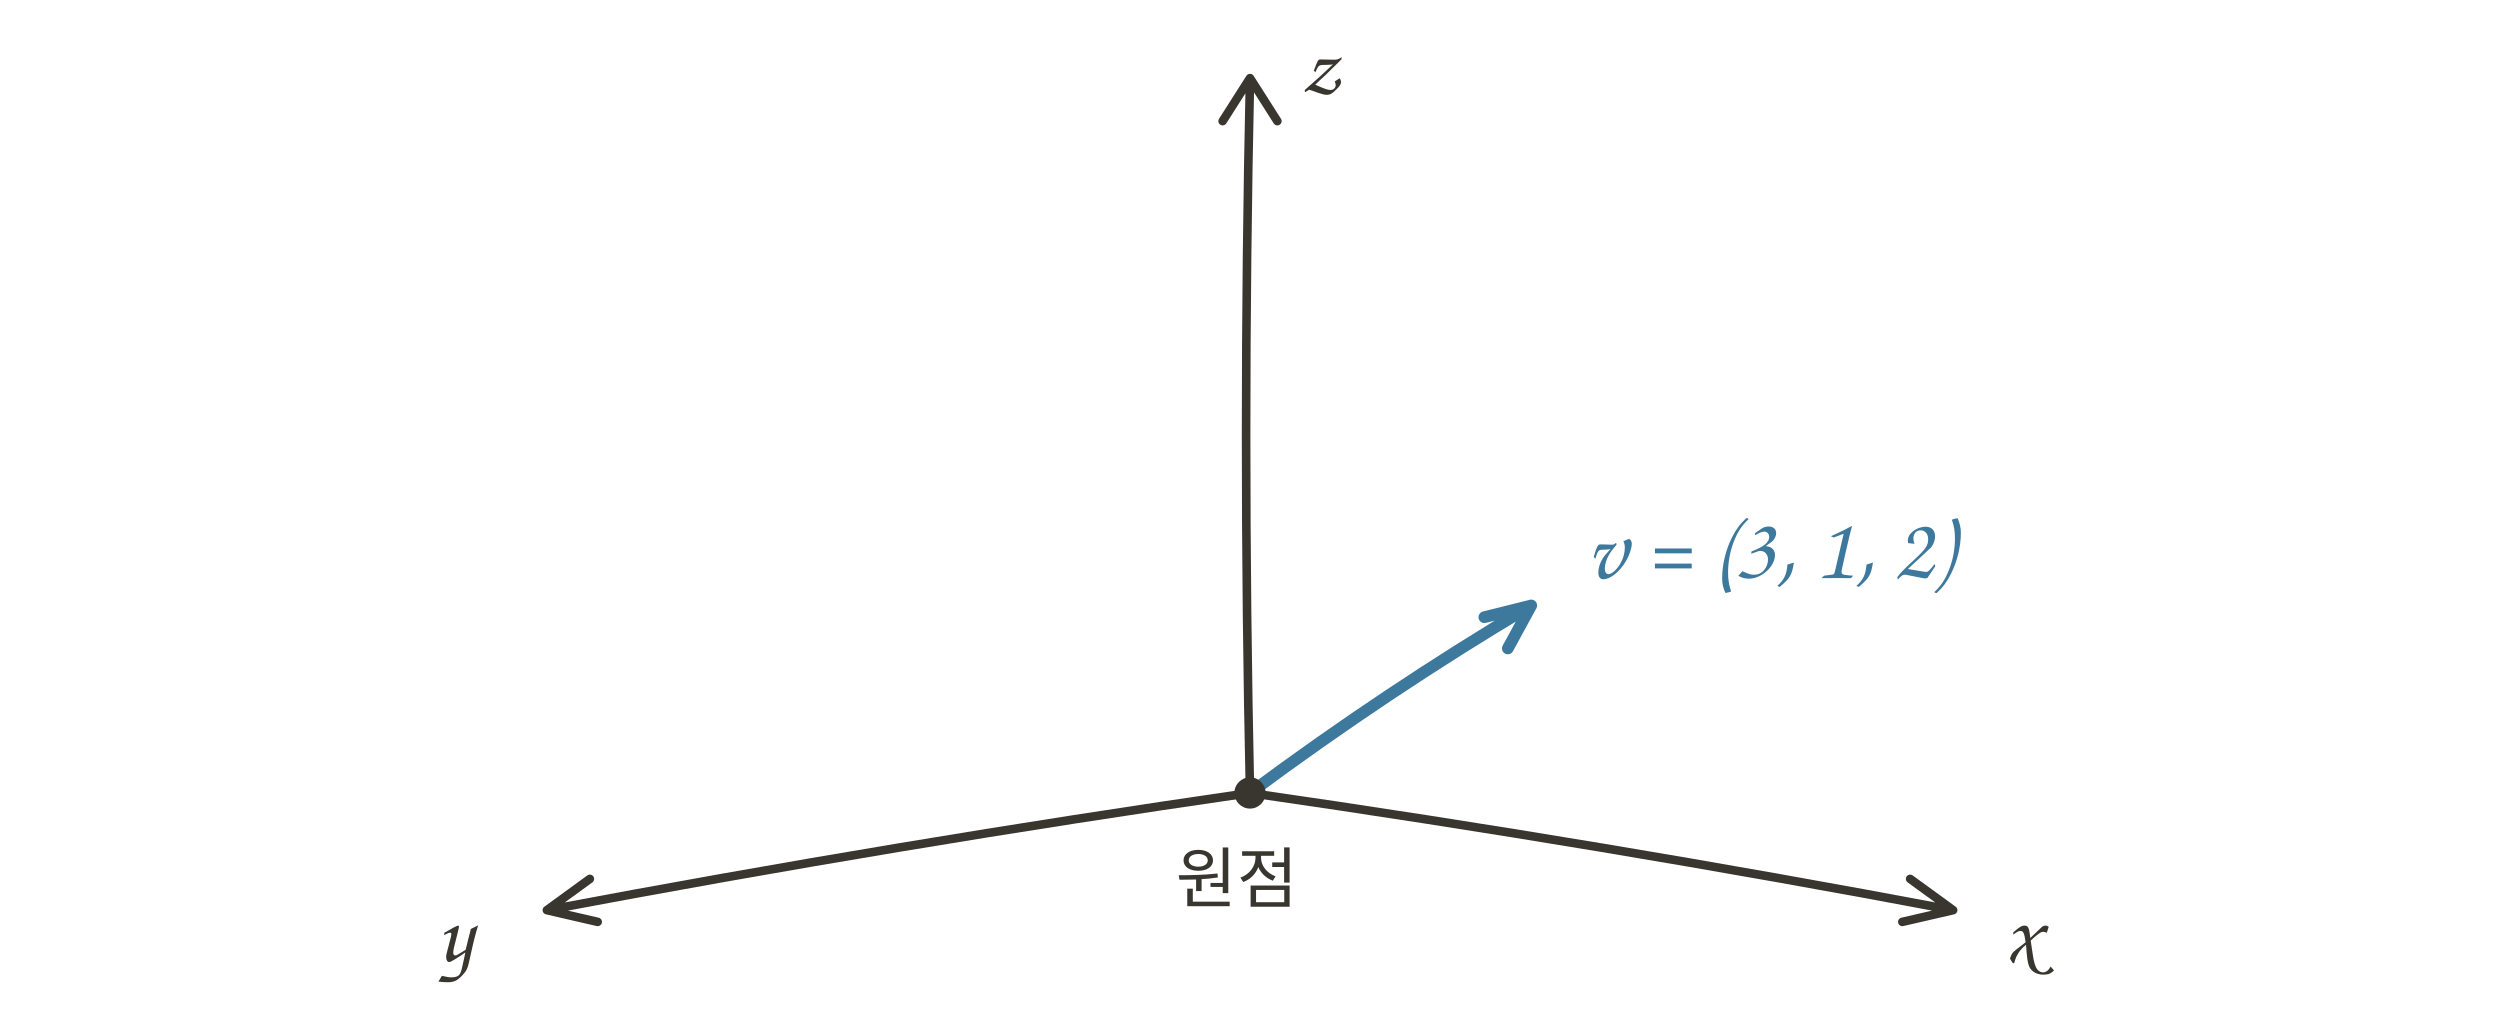
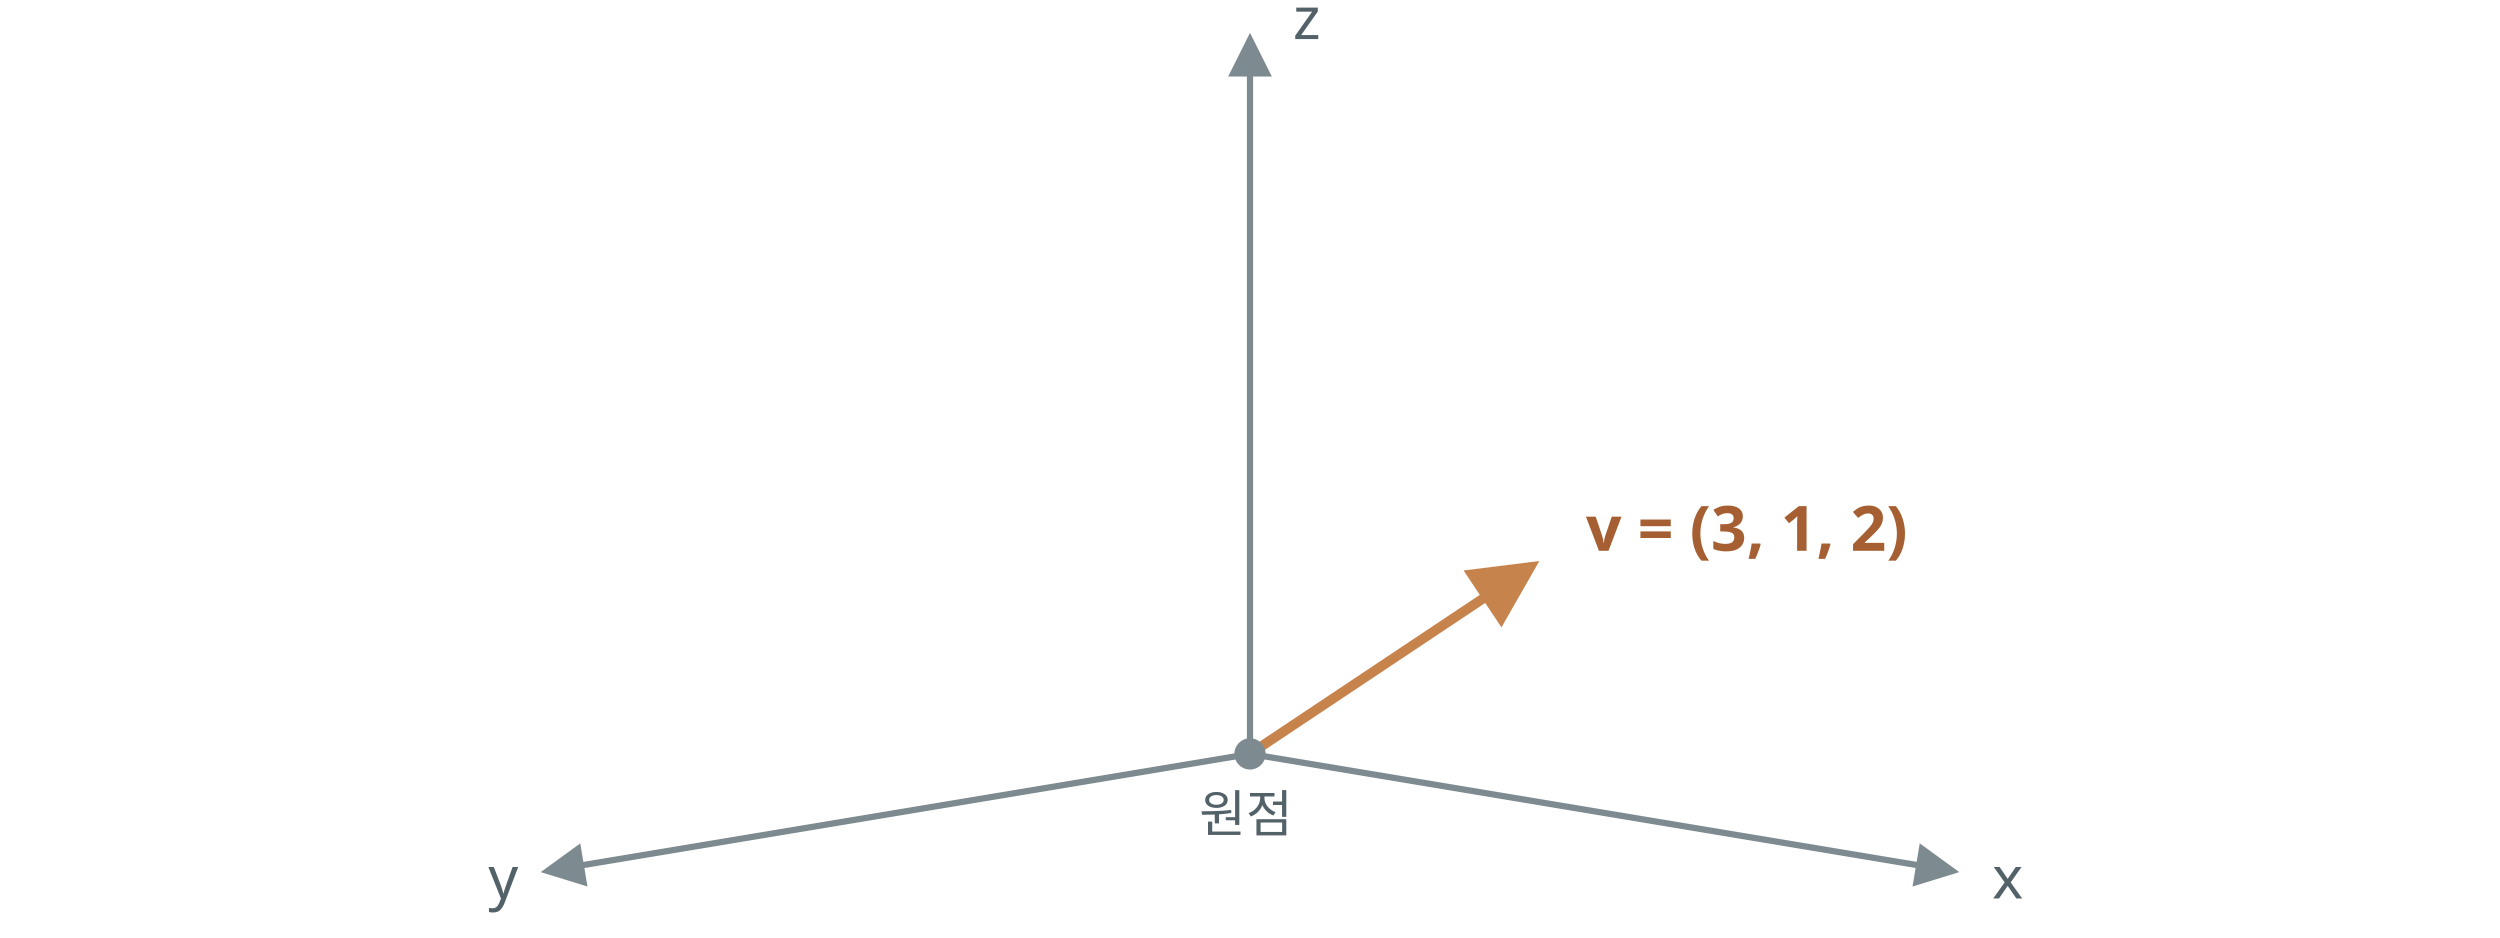
- <svg xmlns="http://www.w3.org/2000/svg" width="640" height="260" viewBox="0 35 640 260" fill="none" role="img" aria-labelledby="title desc">
-   <style>.ink{fill:none;stroke:#393630;stroke-width:2.2;stroke-linecap:round;stroke-linejoin:round}text{fill:#393630;font-family:'Chalkboard SE','Segoe Print','Apple SD Gothic Neo','Noto Sans KR','Malgun Gothic',cursive;font-size:22px}</style>
+ <svg xmlns="http://www.w3.org/2000/svg" width="640" height="240" viewBox="0 45 640 240" fill="none" role="img" aria-labelledby="title desc">
+   <defs>
+     <marker id="arrow-axis" markerWidth="8" markerHeight="8" refX="6" refY="3.5" orient="auto">
+       <path d="M0 0L7 3.5L0 7Z" fill="#7d8a90" />
+     </marker>
+     <marker id="arrow-vector" markerWidth="7" markerHeight="7" refX="6" refY="3.5" orient="auto">
+       <path d="M0 0L7 3.5L0 7Z" fill="#c7834c" />
+     </marker>
+   </defs>
  <g transform="translate(35 0)">
-     <path class="ink" d="M285 238 Q195 251 105 268 M116 260 L105 268 L118 271 M285 238 Q375 251 465 268 M452 271 L465 268 L454 260 M285 238 Q283 146 285 55 M278 66 L285 55 L292 66" />
-     <text x="77" y="281">y</text>
-     <text x="478" y="281">x</text>
-     <text x="298" y="59">z</text>
-     <path d="M285 238 Q320 212 357 190 M345 193 L357 190 L351 201" stroke="#3d789d" stroke-width="3" stroke-linecap="round" stroke-linejoin="round" />
-     <circle cx="285" cy="238" r="4" fill="#393630" />
-     <text x="371" y="183" style="fill:#3d789d;font-size:23px">v = (3, 1, 2)</text>
-     <text x="266" y="266" style="font-size:17px">원점</text>
+     <path d="M285 238L105 268" stroke="#7d8a90" stroke-width="1.6" marker-end="url(#arrow-axis)" />
+     <path d="M285 238L465 268" stroke="#7d8a90" stroke-width="1.6" marker-end="url(#arrow-axis)" />
+     <path d="M285 238L285 55" stroke="#7d8a90" stroke-width="1.6" marker-end="url(#arrow-axis)" />
+     <text x="90" y="275" fill="#536268" font-family="system-ui, sans-serif" font-size="15">y</text>
+     <text x="475" y="275" fill="#536268" font-family="system-ui, sans-serif" font-size="15">x</text>
+     <text x="296" y="55" fill="#536268" font-family="system-ui, sans-serif" font-size="15">z</text>
+     <path d="M285 238L357 190" stroke="#c7834c" stroke-width="2.5" marker-end="url(#arrow-vector)" />
+     <circle cx="285" cy="238" r="4" fill="#7d8a90" />
+     <text x="371" y="186" fill="#a65f32" font-family="system-ui, sans-serif" font-size="16" font-weight="600">v = (3, 1, 2)</text>
+     <text x="272" y="258" fill="#536268" font-family="system-ui, sans-serif" font-size="13">원점</text>
  </g>
</svg>
